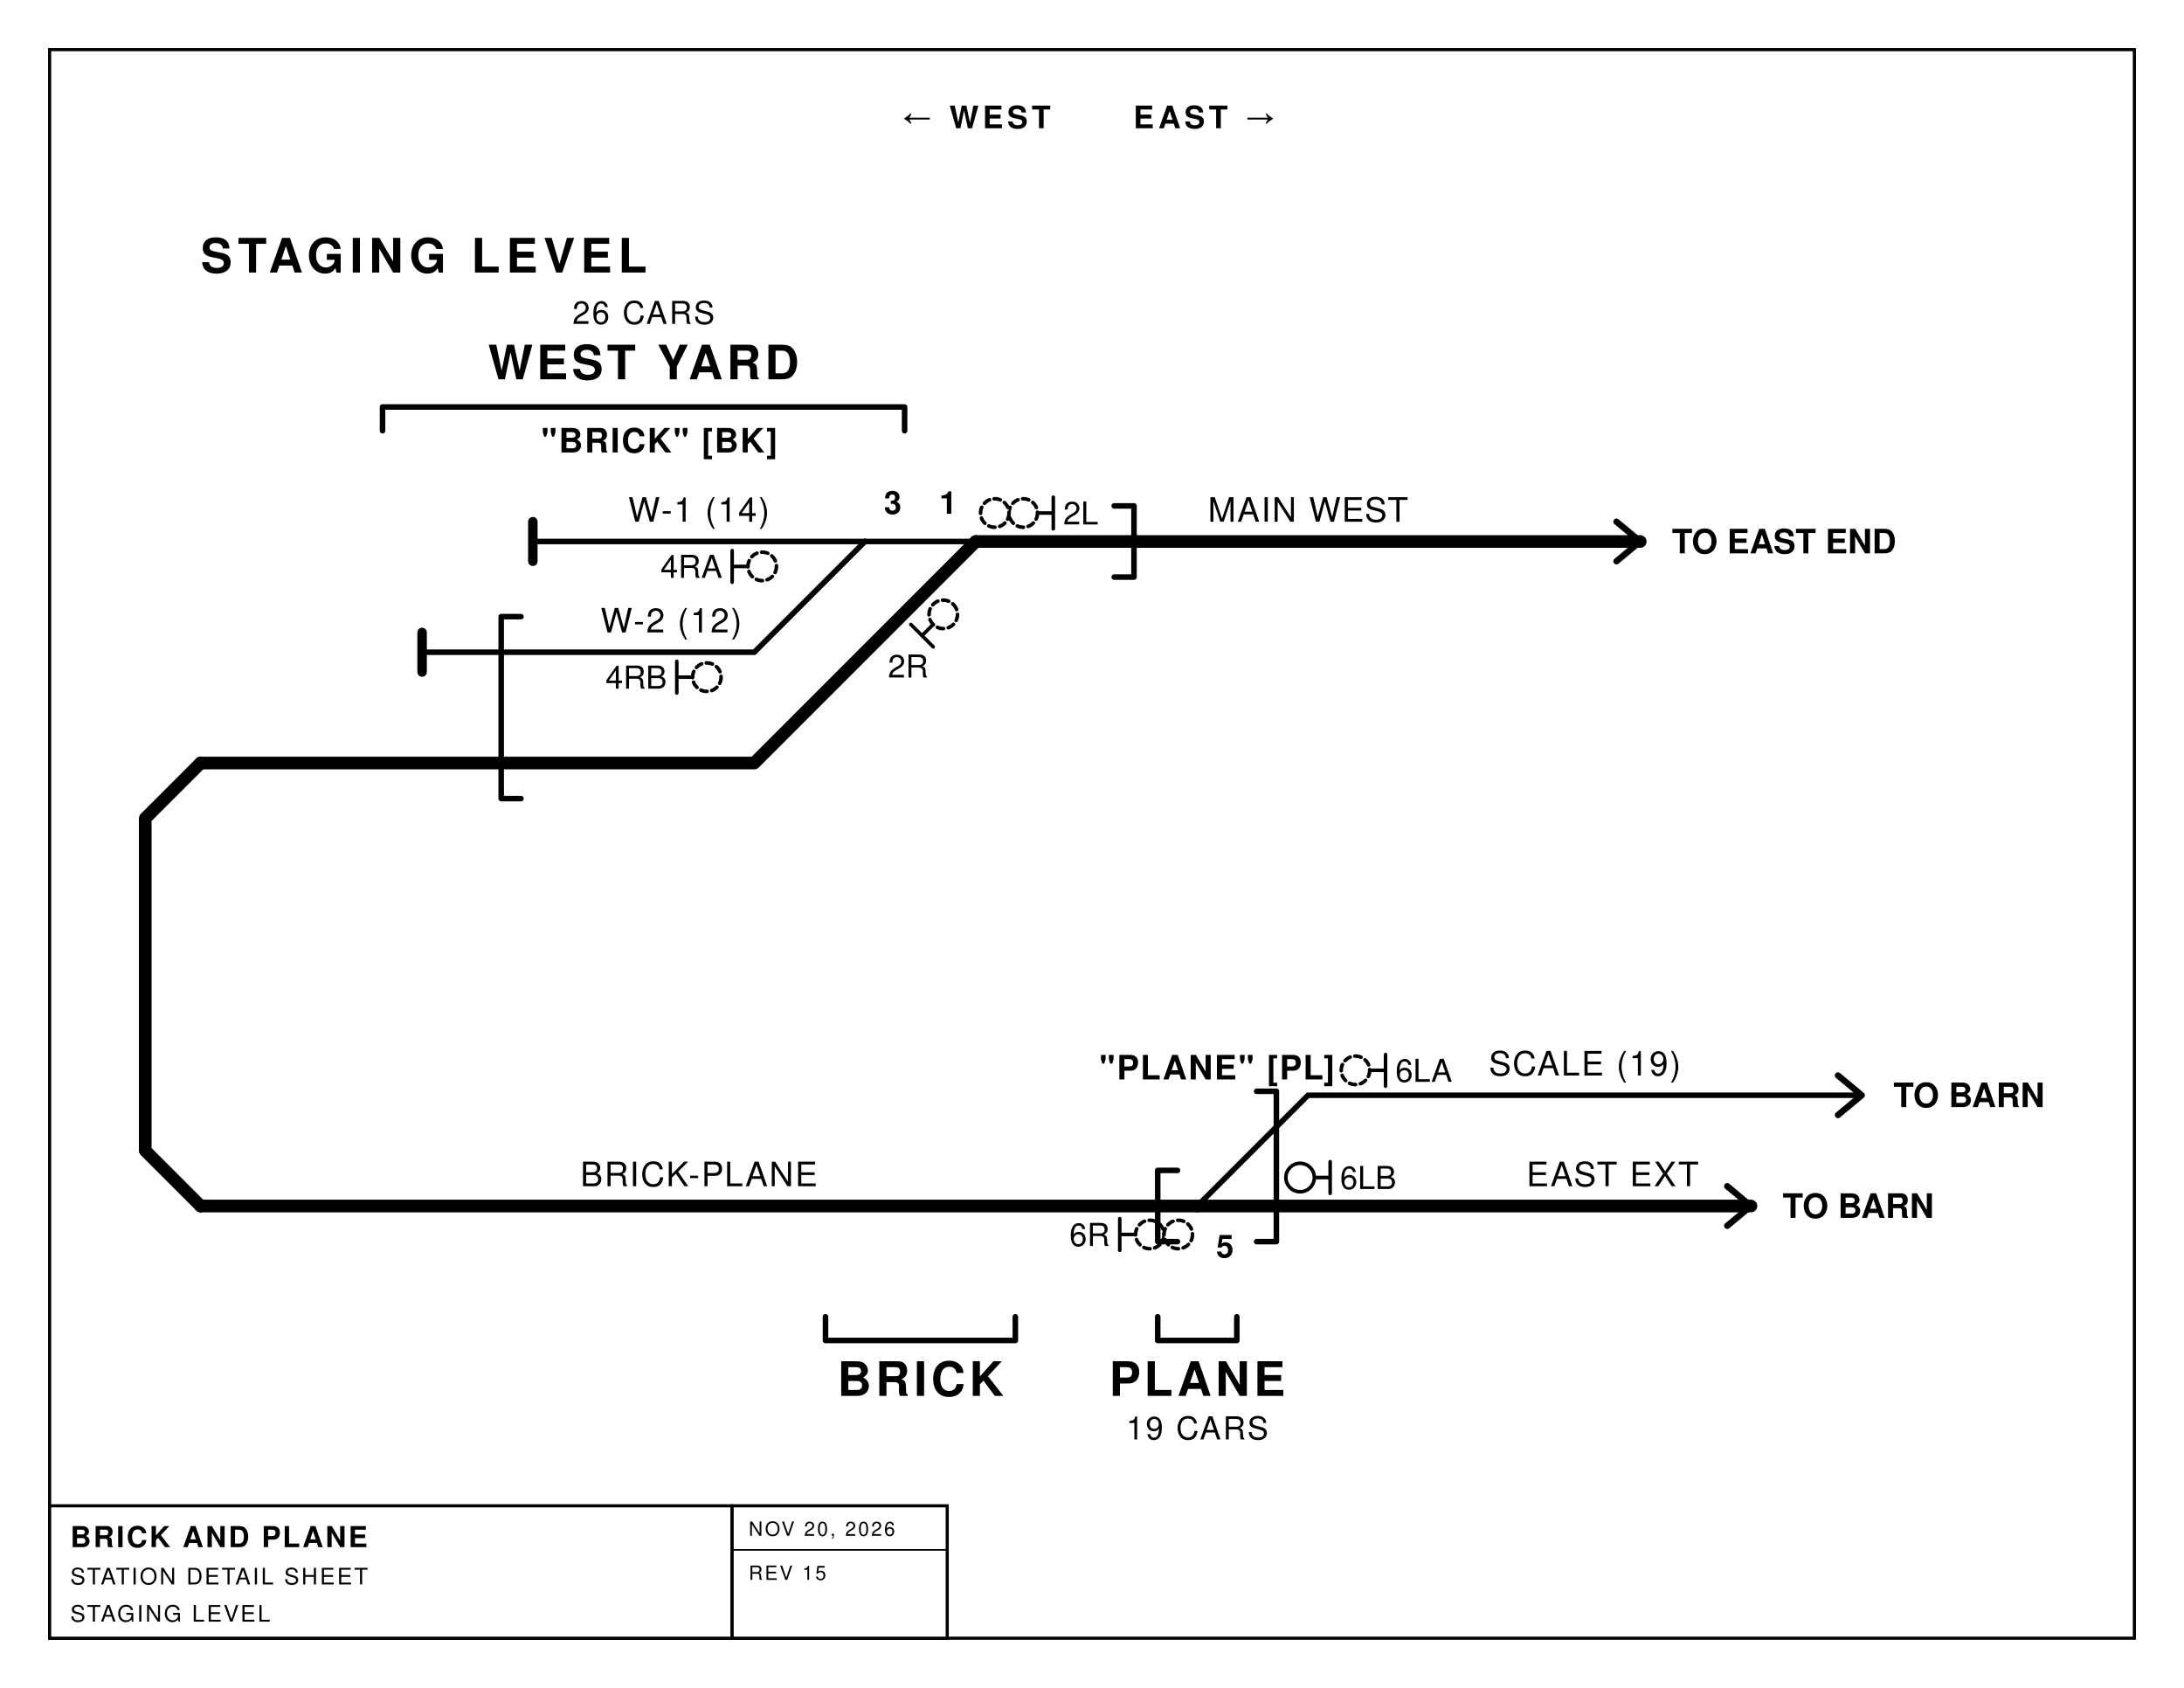
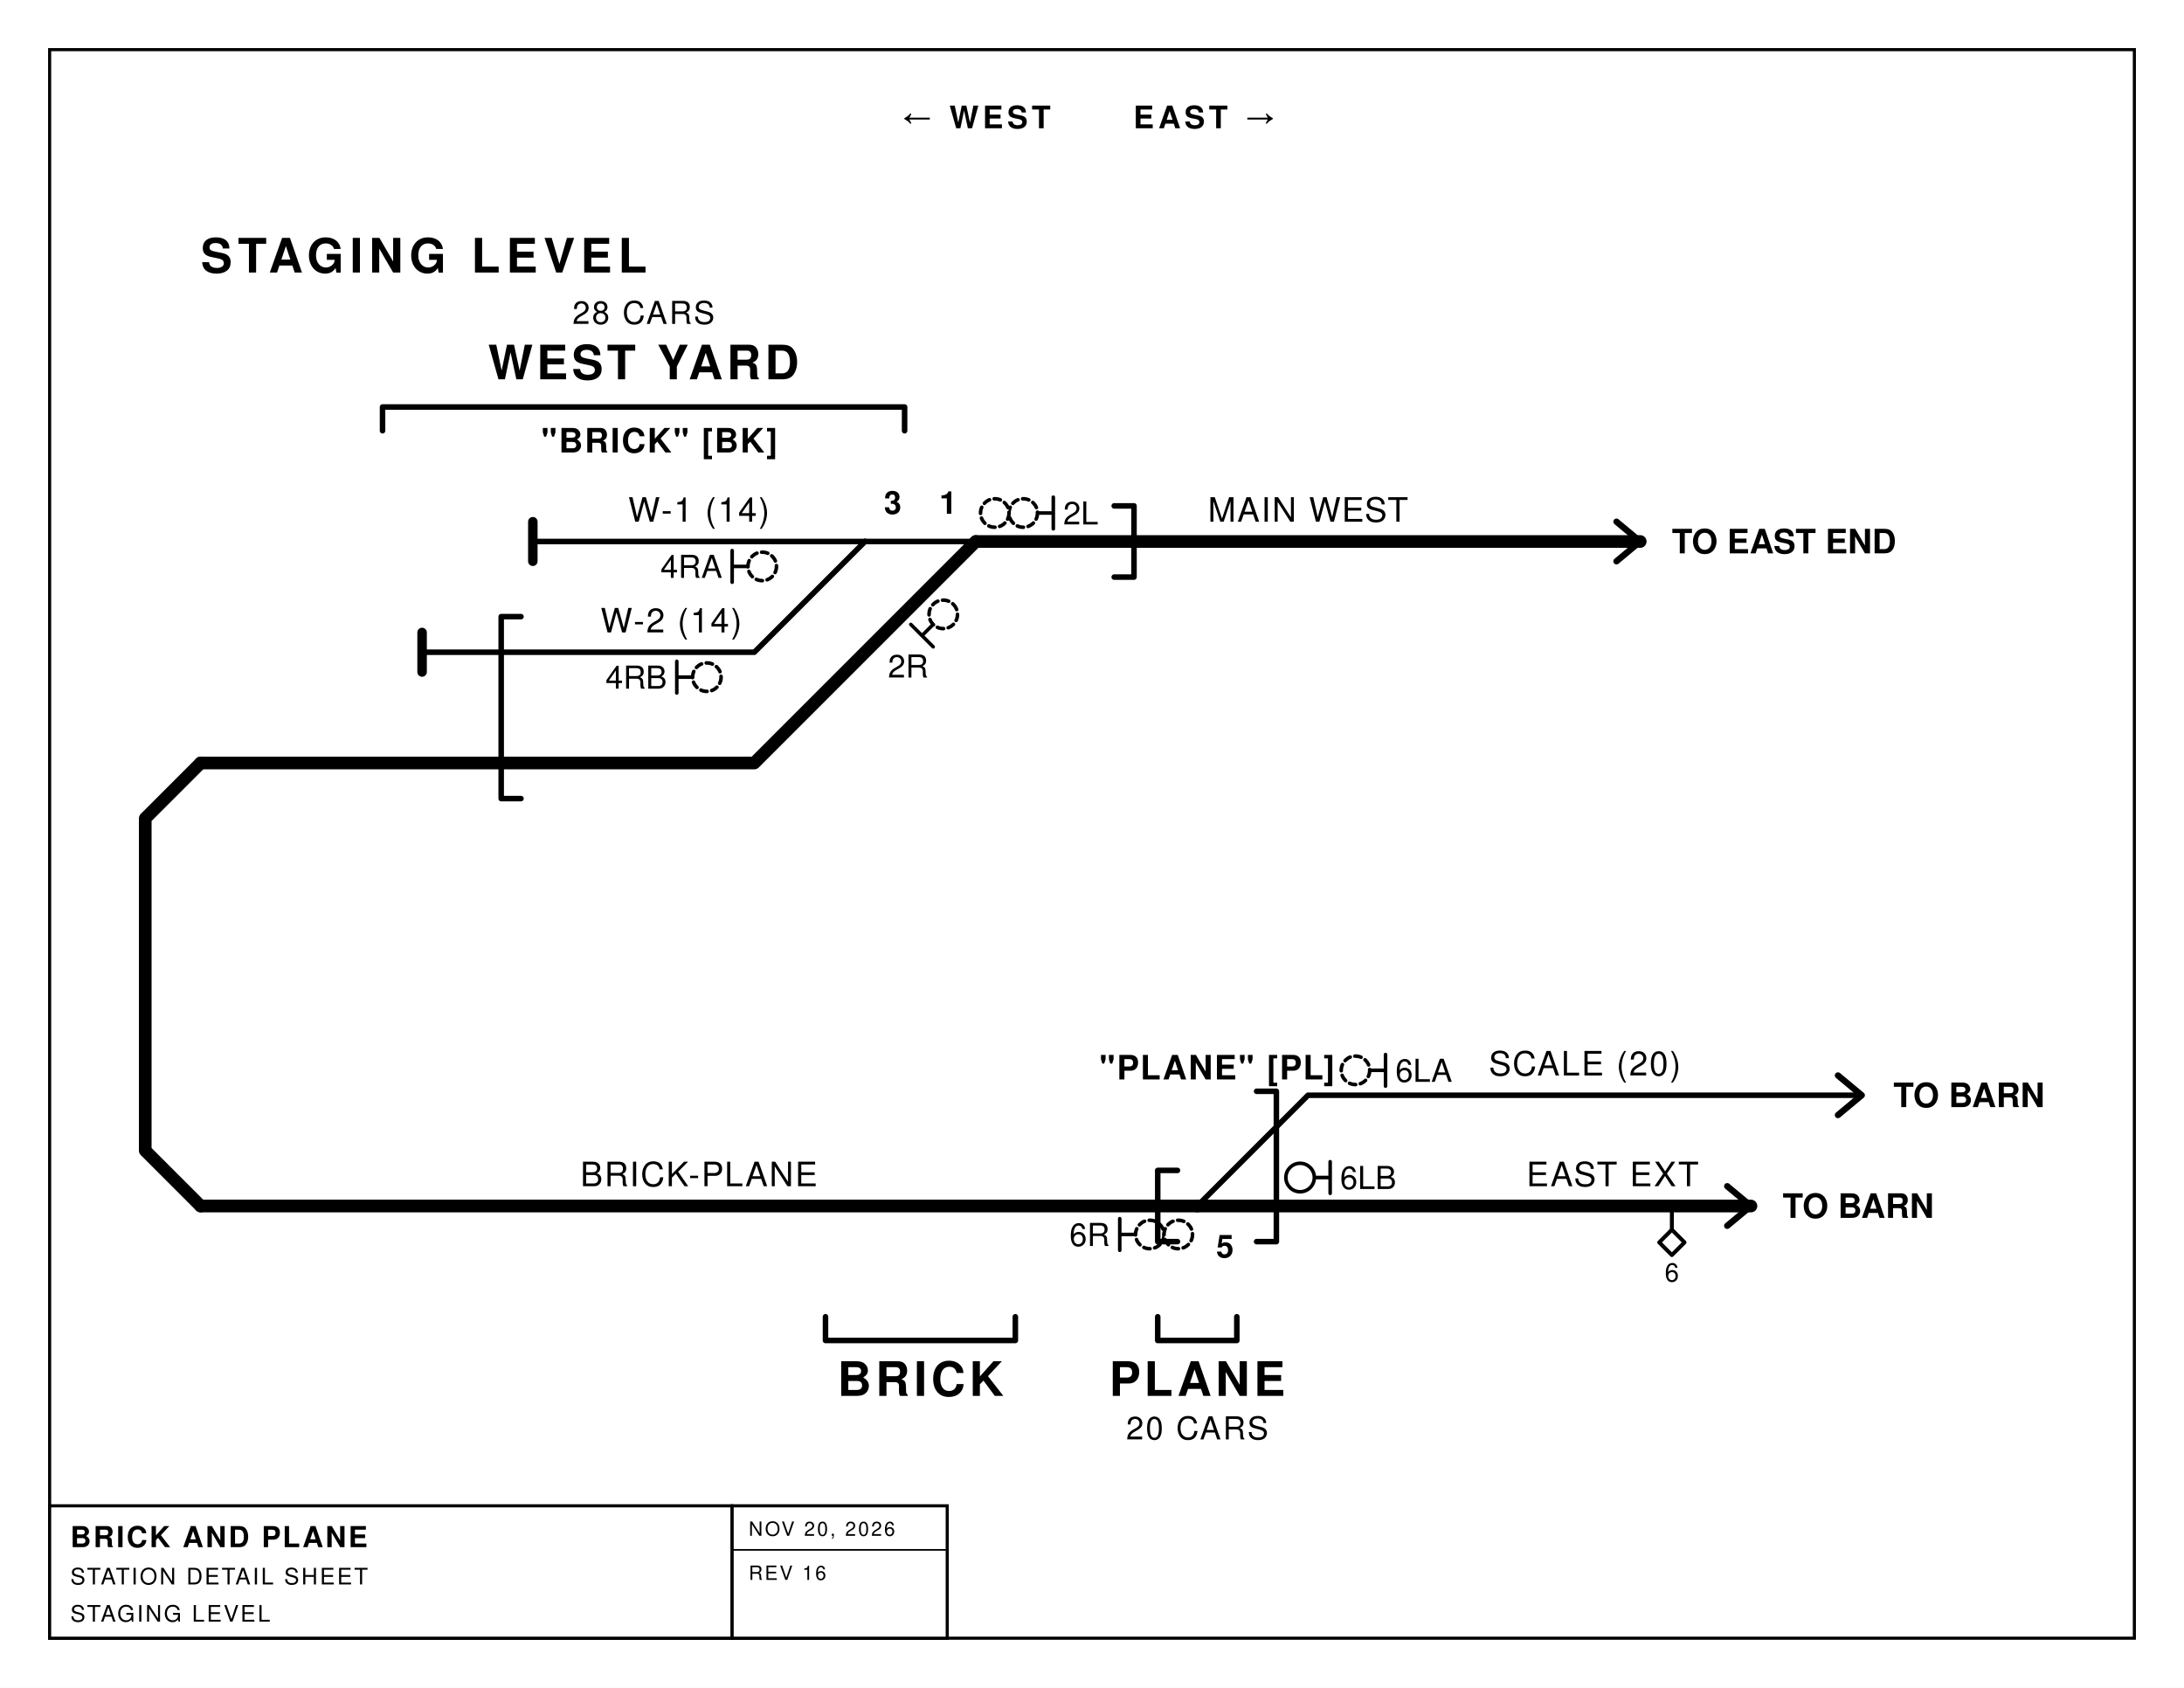
<svg xmlns="http://www.w3.org/2000/svg" viewBox="0 0 1056 816" width="1056" height="816" font-family="'Helvetica Neue',Helvetica,Arial,sans-serif">
  <rect width="1056" height="816" fill="#fff" />
  <rect x="24" y="24" width="1008" height="768" fill="none" stroke="#000" stroke-width="1.5" />
  <g transform="translate(97.0,124.1) scale(1.9123)" fill="none" stroke="#000" stroke-linecap="round" stroke-linejoin="round">
    <path d="M252.0,240.0 L392.0,240.0" stroke-width="3.2" />
    <path d="M196.0,72.0 L364.0,72.0" stroke-width="3.2" />
    <path d="M0.0,240.0 L252.0,240.0" stroke-width="3.2" />
    <path d="M0.0,128.0 L140.0,128.0 L196.0,72.0" stroke-width="3.2" />
    <path d="M252.0,240.0 L280.0,212.0 L420.0,212.0" stroke-width="1.4" />
    <path d="M168.0,72.0 L196.0,72.0" stroke-width="1.4" />
    <path d="M84.0,72.0 L168.0,72.0" stroke-width="1.4" />
    <path d="M56.0,100.0 L140.0,100.0 L168.0,72.0" stroke-width="1.4" />
    <path d="M0.0,128.0 L-14.0,142.0 L-14.0,226.0 L0.0,240.0" stroke-width="3.2" />
    <path d="M392.0,240.0 m-6,-5 l6,5 l-6,5" stroke-width="1.6" />
    <path d="M364.0,72.0 m-6,-5 l6,5 l-6,5" stroke-width="1.6" />
    <path d="M420.0,212.0 m-6,-5 l6,5 l-6,5" stroke-width="1.6" />
    <path d="M84.0,67.0 L84.0,77.0" stroke-width="2.4" />
    <path d="M56.0,95.0 L56.0,105.0" stroke-width="2.4" />
    <path d="M158.0,268 L158.0,274 L206.0,274 L206.0,268" stroke-width="1.4" />
    <path d="M46.0,44 L46.0,38 L178.0,38 L178.0,44" stroke-width="1.4" />
    <path d="M242.0,268 L242.0,274 L262.0,274 L262.0,268" stroke-width="1.4" />
    <path d="M215.6,60.8 L215.6,68.8 M215.6,64.8 L211.6,64.8" stroke-width="0.9" />
    <circle cx="208.0" cy="64.8" r="3.6" stroke-width="0.9" fill="#fff" stroke-dasharray="1.6 1.2" />
    <circle cx="200.8" cy="64.8" r="3.6" stroke-width="0.9" fill="#fff" stroke-dasharray="1.6 1.2" />
    <g transform="translate(182.4,95.8) rotate(-45.0)">
      <path d="M0,-4.0 L0,4.0 M0,0 L4.0,0" stroke-width="0.9" />
      <circle cx="7.6" cy="0" r="3.6" stroke-width="0.9" fill="#fff" stroke-dasharray="1.6 1.2" />
    </g>
    <path d="M134.4,74.3 L134.4,82.3 M134.4,78.3 L138.4,78.3" stroke-width="0.9" />
    <circle cx="142.0" cy="78.3" r="3.6" stroke-width="0.9" fill="#fff" stroke-dasharray="1.6 1.2" />
    <path d="M120.4,102.3 L120.4,110.3 M120.4,106.3 L124.4,106.3" stroke-width="0.9" />
    <circle cx="128.0" cy="106.3" r="3.6" stroke-width="0.9" fill="#fff" stroke-dasharray="1.6 1.2" />
    <path d="M299.6,201.7 L299.6,209.7 M299.6,205.7 L295.6,205.7" stroke-width="0.9" />
    <circle cx="292.0" cy="205.7" r="3.6" stroke-width="0.9" fill="#fff" stroke-dasharray="1.6 1.2" />
    <path d="M285.6,228.8 L285.6,236.8 M285.6,232.8 L281.6,232.8" stroke-width="0.9" />
    <circle cx="278.0" cy="232.8" r="3.6" stroke-width="0.9" fill="#fff" />
    <path d="M232.4,243.2 L232.4,251.2 M232.4,247.2 L236.4,247.2" stroke-width="0.9" />
    <circle cx="240.0" cy="247.2" r="3.6" stroke-width="0.9" fill="#fff" stroke-dasharray="1.6 1.2" />
    <circle cx="247.2" cy="247.2" r="3.6" stroke-width="0.9" fill="#fff" stroke-dasharray="1.6 1.2" />
    <path d="M81.0,91.0 L76.0,91.0 L76.0,137.0 L81.0,137.0" stroke-width="1.4" />
    <path d="M231.0,63.0 L236.0,63.0 L236.0,81.0 L231.0,81.0" stroke-width="1.4" />
    <path d="M247.0,231.0 L242.0,231.0 L242.0,249.0 L247.0,249.0" stroke-width="1.4" />
    <path d="M267.0,211.0 L272.0,211.0 L272.0,249.0 L267.0,249.0" stroke-width="1.4" />
+     <path d="M372.0,240.0 L372.0,246.0" stroke-width="1" />
+     <path d="M372.0,246.0 L375.2,249.2 L372.0,252.4 L368.8,249.2 Z" stroke-width="1" fill="#fff" />
    <text x="0.0" y="4.0" font-size="12" text-anchor="start" font-weight="bold" fill="#000" stroke="none" letter-spacing="1.5">STAGING LEVEL</text>
    <text x="400.0" y="243.0" font-size="8.5" text-anchor="start" font-weight="bold" fill="#000" stroke="none">TO BARN</text>
    <text x="372.0" y="75.0" font-size="8.5" text-anchor="start" font-weight="bold" fill="#000" stroke="none">TO EAST END</text>
    <text x="428.0" y="215.0" font-size="8.5" text-anchor="start" font-weight="bold" fill="#000" stroke="none">TO BARN</text>
    <text x="182.0" y="288.0" font-size="12" text-anchor="middle" font-weight="bold" fill="#000" stroke="none" letter-spacing="1">BRICK</text>
    <text x="112.0" y="31.0" font-size="12" text-anchor="middle" font-weight="bold" fill="#000" stroke="none" letter-spacing="1">WEST YARD</text>
-     <text x="112.0" y="17.0" font-size="8" text-anchor="middle" font-weight="normal" fill="#000" stroke="none" letter-spacing="0.5">26 CARS</text>
+     <text x="112.0" y="17.0" font-size="8" text-anchor="middle" font-weight="normal" fill="#000" stroke="none" letter-spacing="0.5">28 CARS</text>
    <text x="252.0" y="288.0" font-size="12" text-anchor="middle" font-weight="bold" fill="#000" stroke="none" letter-spacing="1">PLANE</text>
-     <text x="252.0" y="299.0" font-size="8" text-anchor="middle" font-weight="normal" fill="#000" stroke="none" letter-spacing="0.5">19 CARS</text>
+     <text x="252.0" y="299.0" font-size="8" text-anchor="middle" font-weight="normal" fill="#000" stroke="none" letter-spacing="0.5">20 CARS</text>
    <text x="131.9" y="81.2" font-size="8" text-anchor="end" font-weight="normal" fill="#000" stroke="none">4RA</text>
    <text x="288.1" y="235.7" font-size="8" text-anchor="start" font-weight="normal" fill="#000" stroke="none">6LB</text>
    <text x="259.0" y="253.0" font-size="8" text-anchor="middle" font-weight="bold" fill="#000" stroke="none">5</text>
-     <text x="119.0" y="95.0" font-size="8.5" text-anchor="middle" font-weight="normal" fill="#000" stroke="none" letter-spacing="0.4">W-2 (12)</text>
+     <text x="119.0" y="95.0" font-size="8.5" text-anchor="middle" font-weight="normal" fill="#000" stroke="none" letter-spacing="0.4">W-2 (14)</text>
    <text x="229.9" y="250.1" font-size="8" text-anchor="end" font-weight="normal" fill="#000" stroke="none">6R</text>
    <text x="357.0" y="235.0" font-size="8.5" text-anchor="middle" font-weight="normal" fill="#000" stroke="none" letter-spacing="0.4">EAST EXT</text>
+     <text x="372.0" y="259.1" font-size="6.5" text-anchor="middle" font-weight="normal" fill="#000" stroke="none">6</text>
    <text x="218.1" y="67.7" font-size="8" text-anchor="start" font-weight="normal" fill="#000" stroke="none">2L</text>
    <text x="117.9" y="109.2" font-size="8" text-anchor="end" font-weight="normal" fill="#000" stroke="none">4RB</text>
    <text x="302.1" y="208.6" font-size="8" text-anchor="start" font-weight="normal" fill="#000" stroke="none">6LA</text>
    <text x="280.0" y="67.0" font-size="8.5" text-anchor="middle" font-weight="normal" fill="#000" stroke="none" letter-spacing="0.4">MAIN WEST</text>
-     <text x="350.0" y="207.0" font-size="8.5" text-anchor="middle" font-weight="normal" fill="#000" stroke="none" letter-spacing="0.4">SCALE (19)</text>
+     <text x="350.0" y="207.0" font-size="8.5" text-anchor="middle" font-weight="normal" fill="#000" stroke="none" letter-spacing="0.4">SCALE (20)</text>
    <text x="126.0" y="67.0" font-size="8.5" text-anchor="middle" font-weight="normal" fill="#000" stroke="none" letter-spacing="0.4">W-1 (14)</text>
    <text x="189.0" y="65.0" font-size="8" text-anchor="middle" font-weight="bold" fill="#000" stroke="none">1</text>
    <text x="257.0" y="208.0" font-size="8.5" text-anchor="middle" font-weight="bold" fill="#000" stroke="none" letter-spacing="0.4">"PLANE" [PL]</text>
    <text x="126.0" y="235.0" font-size="8.5" text-anchor="middle" font-weight="normal" fill="#000" stroke="none" letter-spacing="0.4">BRICK-PLANE</text>
    <text x="175.0" y="65.0" font-size="8" text-anchor="middle" font-weight="bold" fill="#000" stroke="none">3</text>
    <text x="116.0" y="49.5" font-size="8.5" text-anchor="middle" font-weight="bold" fill="#000" stroke="none" letter-spacing="0.4">"BRICK" [BK]</text>
    <text x="178.9" y="106.4" font-size="8" text-anchor="middle" font-weight="normal" fill="#000" stroke="none">2R</text>
  </g>
  <text x="508.0" y="62" font-size="15" text-anchor="end" font-weight="bold" letter-spacing="2">← WEST</text>
  <text x="548.0" y="62" font-size="15" text-anchor="start" font-weight="bold" letter-spacing="2">EAST →</text>
  <rect x="24" y="728" width="330" height="64" fill="#fff" stroke="#000" stroke-width="1.5" />
  <text x="34" y="748" font-size="14" font-weight="bold" letter-spacing="1">BRICK AND PLANE</text>
  <text x="34" y="766" font-size="11" font-weight="normal" letter-spacing="1">STATION DETAIL SHEET</text>
  <text x="34" y="784" font-size="11" font-weight="normal" letter-spacing="1">STAGING LEVEL</text>
  <rect x="354" y="728" width="104" height="64" fill="#fff" stroke="#000" stroke-width="1.5" />
  <text x="362" y="742.5" font-size="9.5" letter-spacing="1">NOV 20, 2026</text>
  <path d="M354,749.3 L458,749.3" stroke="#000" stroke-width="0.8" />
-   <text x="362" y="763.8" font-size="9.5" letter-spacing="1">REV 15</text>
+   <text x="362" y="763.8" font-size="9.5" letter-spacing="1">REV 16</text>
</svg>
